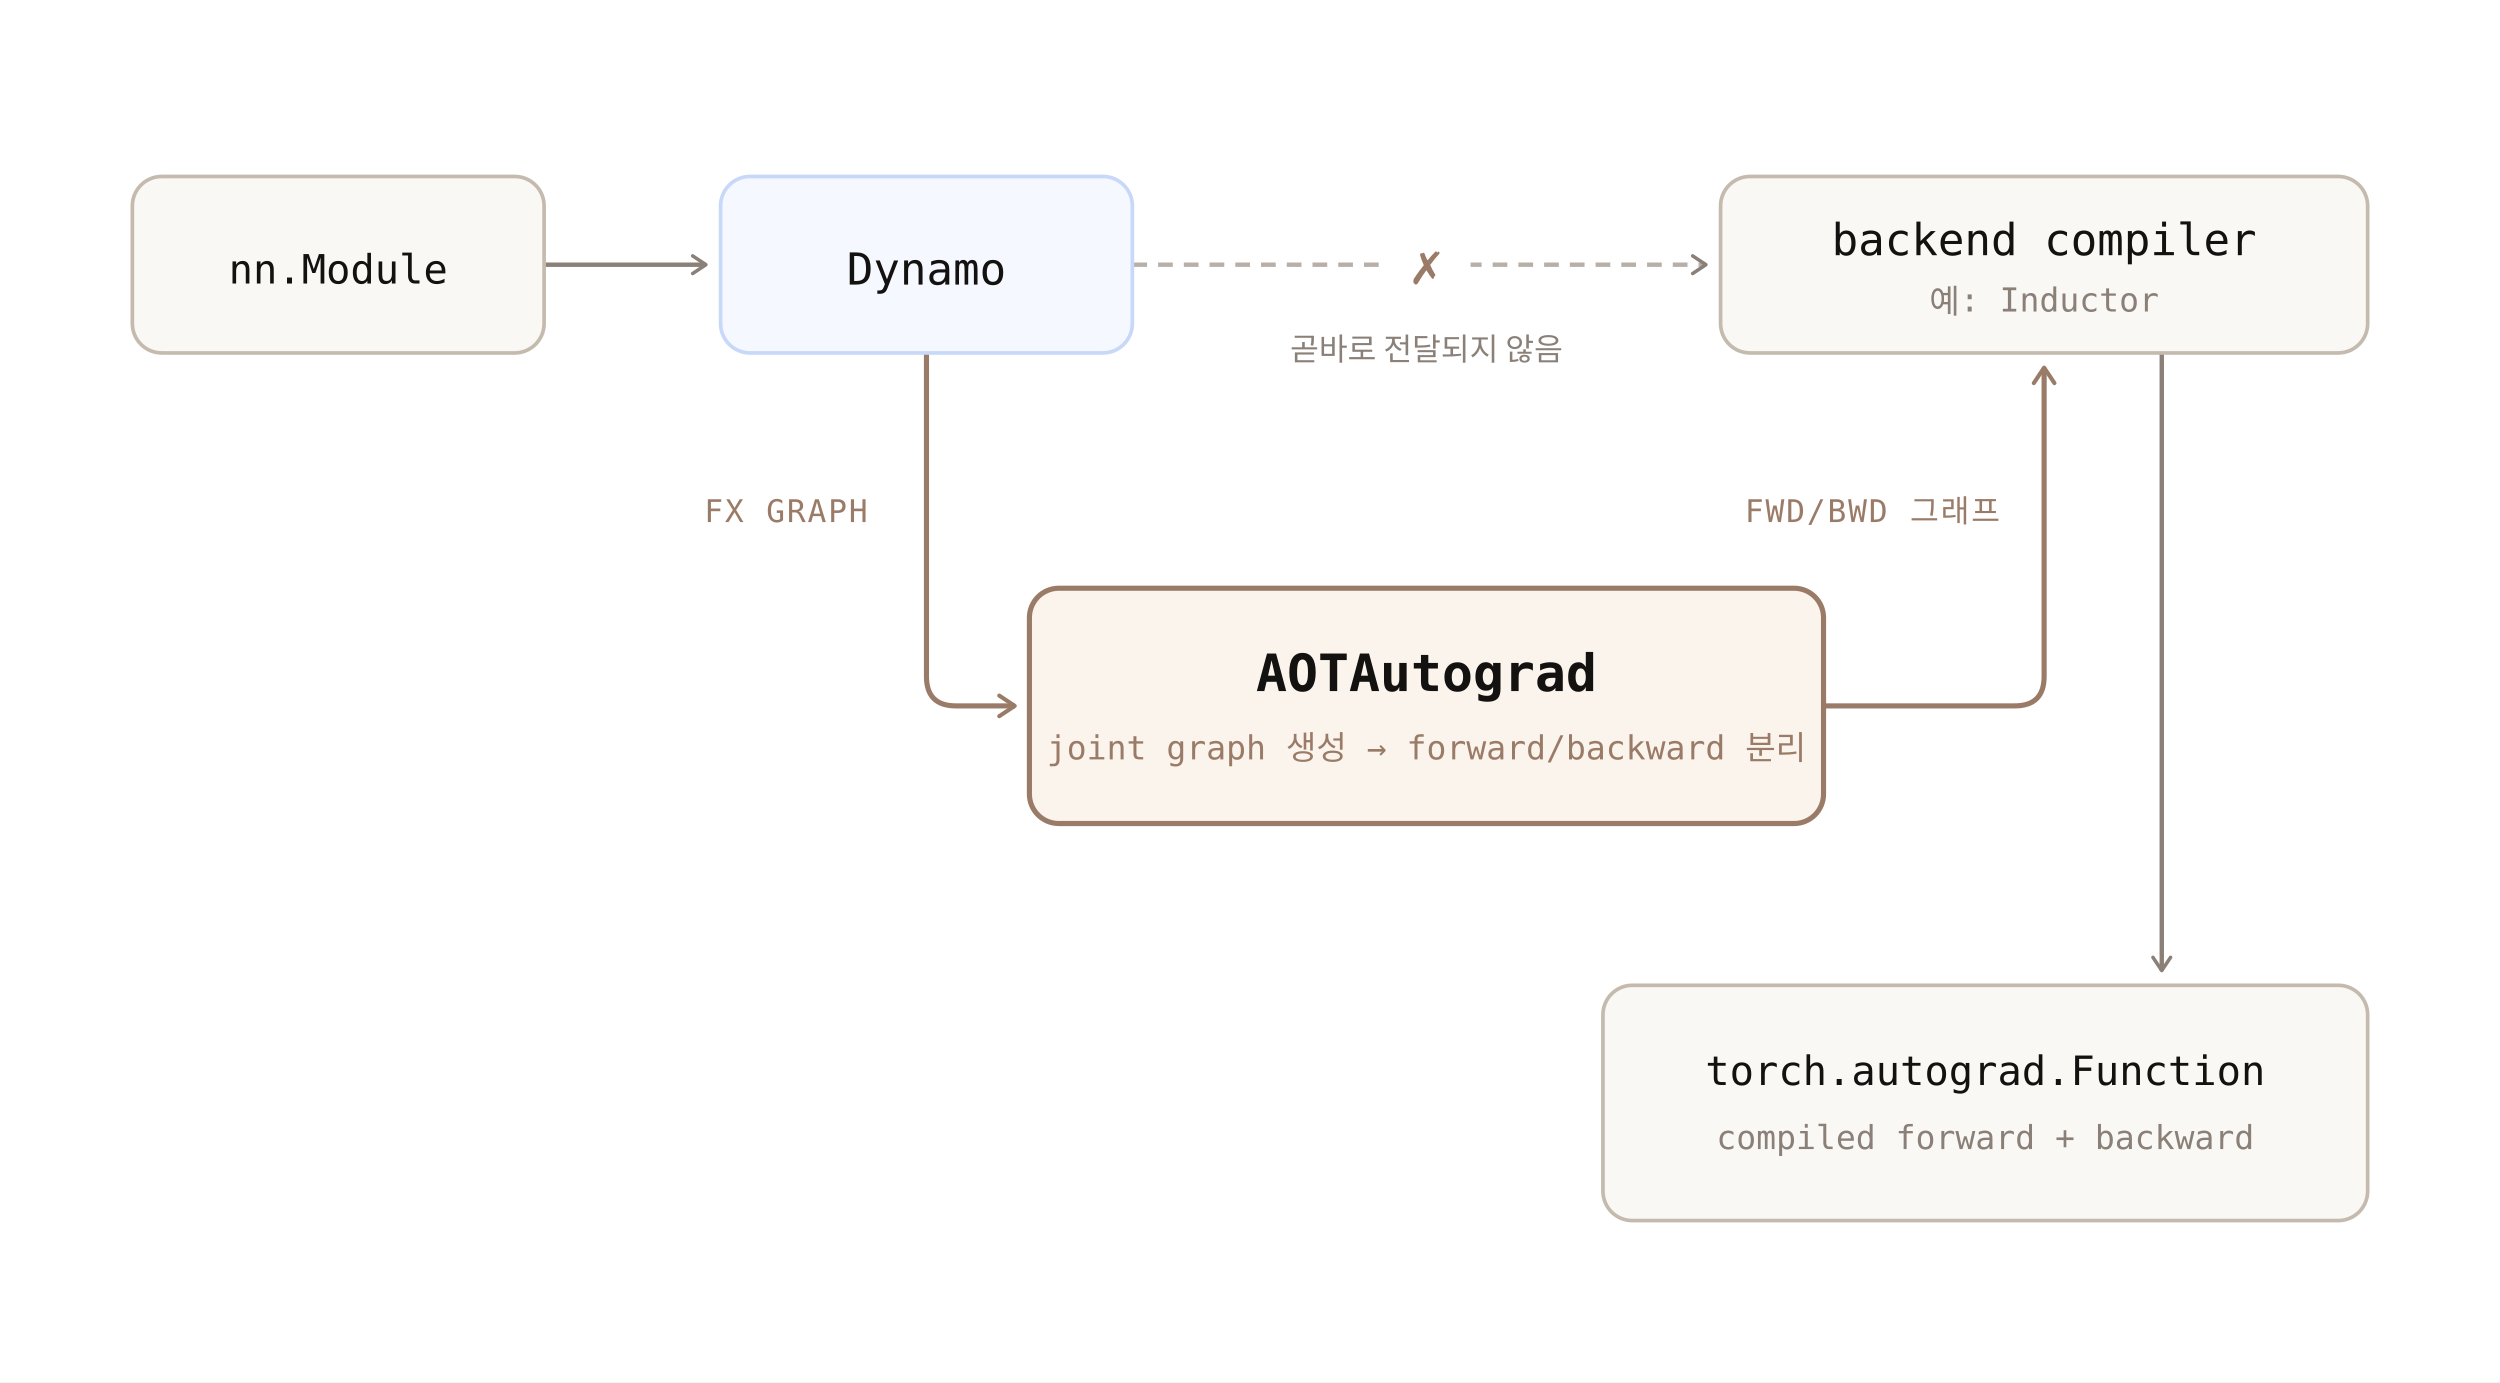
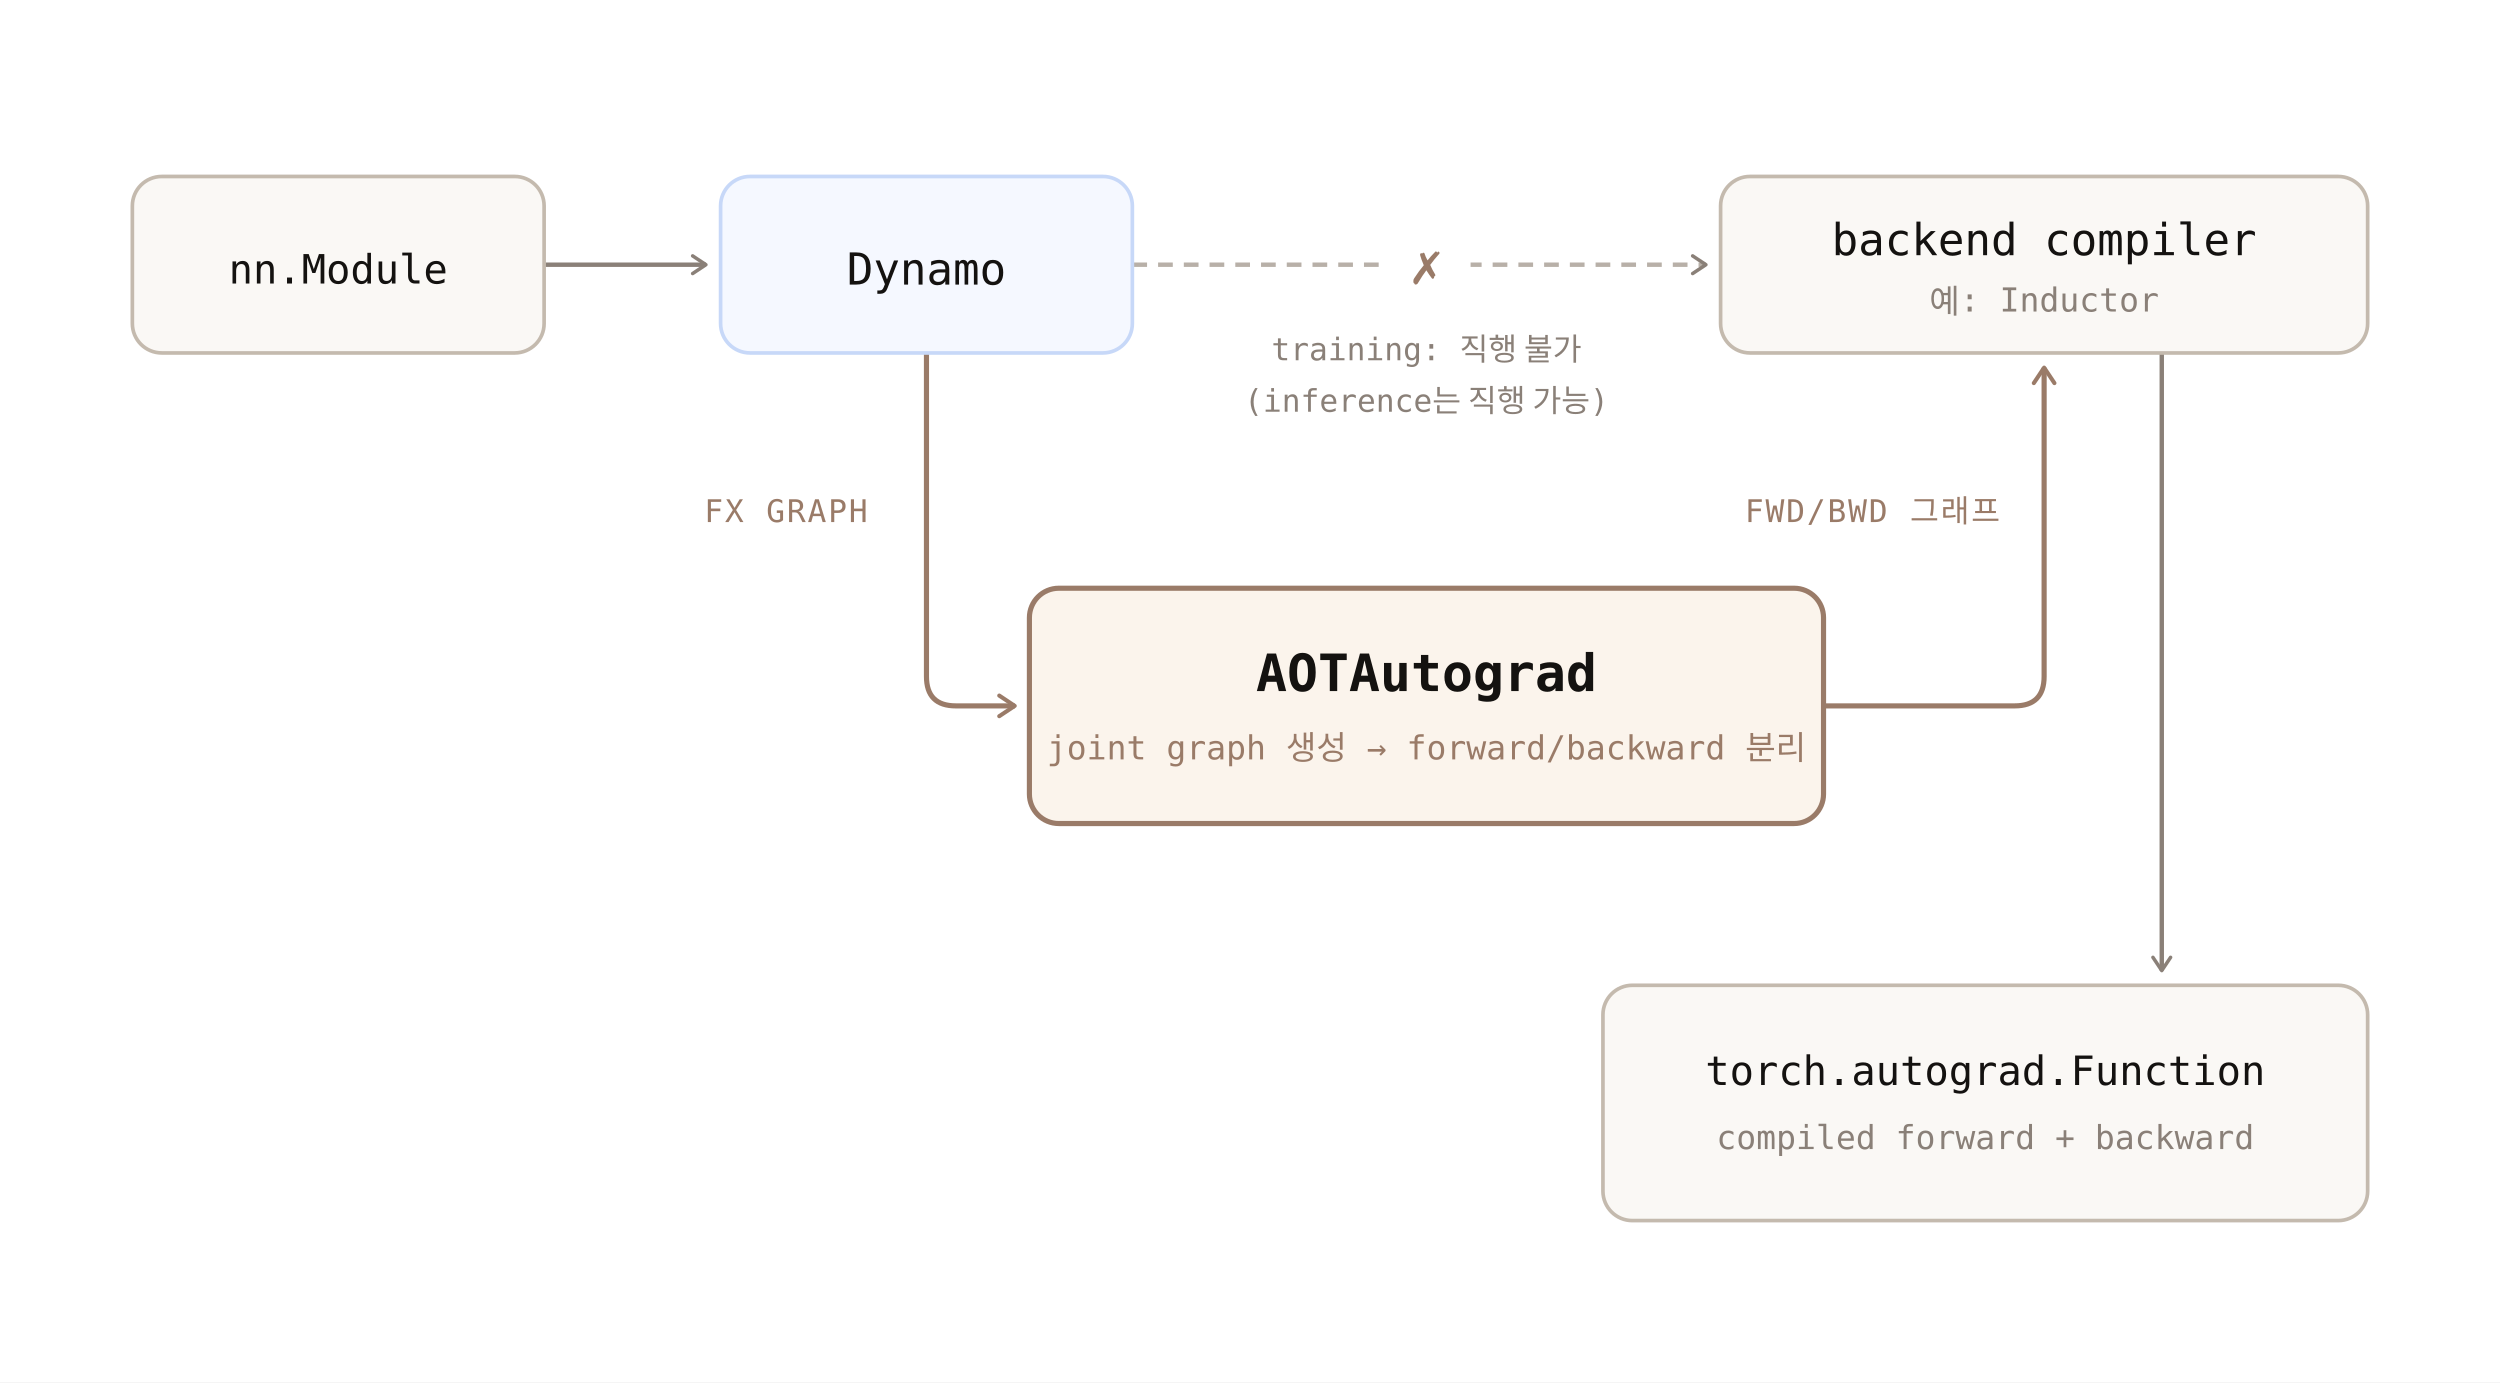
<svg xmlns="http://www.w3.org/2000/svg" viewBox="0 0 680 376" width="680" height="376" role="img" aria-labelledby="aoi-light-title aoi-light-desc">
  <defs>
    <marker id="aoi-arr" viewBox="0 0 10 10" refX="8" refY="5" markerWidth="5" markerHeight="5" orient="auto-start-reverse">
      <path d="M2 1L8 5L2 9" fill="none" stroke="#8A8078" stroke-width="1.6" stroke-linecap="round" stroke-linejoin="round" />
    </marker>
    <marker id="aoi-arr-warm" viewBox="0 0 10 10" refX="8" refY="5" markerWidth="5" markerHeight="5" orient="auto-start-reverse">
      <path d="M2 1L8 5L2 9" fill="none" stroke="#9A7B68" stroke-width="1.6" stroke-linecap="round" stroke-linejoin="round" />
    </marker>
  </defs>
  <rect width="680" height="376" fill="#FFFFFF" />
  <path d="M148 72 H192" fill="none" stroke="#8A8078" stroke-width="1.2" marker-end="url(#aoi-arr)" />
  <path d="M308 72 H464" fill="none" stroke="#B8B0A8" stroke-width="1.2" stroke-dasharray="4,3" marker-end="url(#aoi-arr)" />
  <rect x="376" y="60" width="24" height="24" rx="2" fill="#FFFFFF" />
  <text x="388" y="73" font-family="'DM Mono', monospace" font-size="15" font-weight="600" fill="#9A7B68" text-anchor="middle" dominant-baseline="middle">✗</text>
-   <rect x="332" y="88" width="112" height="14" rx="2" fill="#FFFFFF" />
-   <text x="388" y="98" font-family="'DM Mono', monospace" font-size="8.5" fill="#8A8078" text-anchor="middle">곧바로 전달되지 않음</text>
+   <rect x="324" y="88" width="128" height="30" rx="2" fill="#FFFFFF" />
+   <text x="388" y="98" font-family="'DM Mono', monospace" font-size="8.5" fill="#8A8078" text-anchor="middle">training: 직행 불가</text>
+   <text x="388" y="112" font-family="'DM Mono', monospace" font-size="8.5" fill="#8A8078" text-anchor="middle">(inference는 직행 가능)</text>
  <path d="M252 96 V184 Q252 192 260 192 H276" fill="none" stroke="#9A7B68" stroke-width="1.4" marker-end="url(#aoi-arr-warm)" />
  <rect x="168" y="132" width="72" height="14" rx="2" fill="#FFFFFF" />
  <text x="236" y="142" font-family="'DM Mono', monospace" font-size="8.5" fill="#9A7B68" text-anchor="end" letter-spacing="0.5">FX GRAPH</text>
  <path d="M496 192 H548 Q556 192 556 184 V100" fill="none" stroke="#9A7B68" stroke-width="1.4" marker-end="url(#aoi-arr-warm)" />
  <rect x="452" y="132" width="96" height="14" rx="2" fill="#FFFFFF" />
  <text x="544" y="142" font-family="'DM Mono', monospace" font-size="8.5" fill="#9A7B68" letter-spacing="0.5" text-anchor="end">FWD/BWD 그래프</text>
  <path d="M588 96 V264" fill="none" stroke="#8A8078" stroke-width="1.2" marker-end="url(#aoi-arr)" />
  <rect x="36" y="48" width="112" height="48" rx="8" fill="#FAF8F5" stroke="#C4BAAE" stroke-width="1" />
  <text x="92" y="74" font-family="'DM Mono', monospace" font-size="11" font-weight="500" fill="#141210" text-anchor="middle" dominant-baseline="middle">nn.Module</text>
  <rect x="196" y="48" width="112" height="48" rx="8" fill="#F5F8FF" stroke="#C7D8F8" stroke-width="1" />
  <text x="252" y="74" font-family="'DM Mono', monospace" font-size="12" font-weight="500" fill="#141210" text-anchor="middle" dominant-baseline="middle">Dynamo</text>
  <rect x="468" y="48" width="176" height="48" rx="8" fill="#FAF8F5" stroke="#C4BAAE" stroke-width="1" />
  <text x="556" y="66" font-family="'DM Mono', monospace" font-size="12" font-weight="500" fill="#141210" text-anchor="middle" dominant-baseline="middle">backend compiler</text>
  <text x="556" y="82" font-family="'DM Mono', monospace" font-size="9" fill="#8A8078" text-anchor="middle" dominant-baseline="middle">예: Inductor</text>
  <rect x="280" y="160" width="216" height="64" rx="8" fill="#FBF4EC" stroke="#9A7B68" stroke-width="1.4" />
  <text x="388" y="184" font-family="'DM Mono', monospace" font-size="14" font-weight="600" fill="#141210" text-anchor="middle" dominant-baseline="middle">AOTAutograd</text>
  <text x="388" y="204" font-family="'DM Mono', monospace" font-size="9" fill="#9A7B68" text-anchor="middle" dominant-baseline="middle">joint graph 생성 → forward/backward 분리</text>
  <rect x="436" y="268" width="208" height="64" rx="8" fill="#FAF8F5" stroke="#C4BAAE" stroke-width="1" />
  <text x="540" y="292" font-family="'DM Mono', monospace" font-size="11" font-weight="500" fill="#141210" text-anchor="middle" dominant-baseline="middle">torch.autograd.Function</text>
  <text x="540" y="310" font-family="'DM Mono', monospace" font-size="9" fill="#8A8078" text-anchor="middle" dominant-baseline="middle">compiled forward + backward</text>
</svg>
